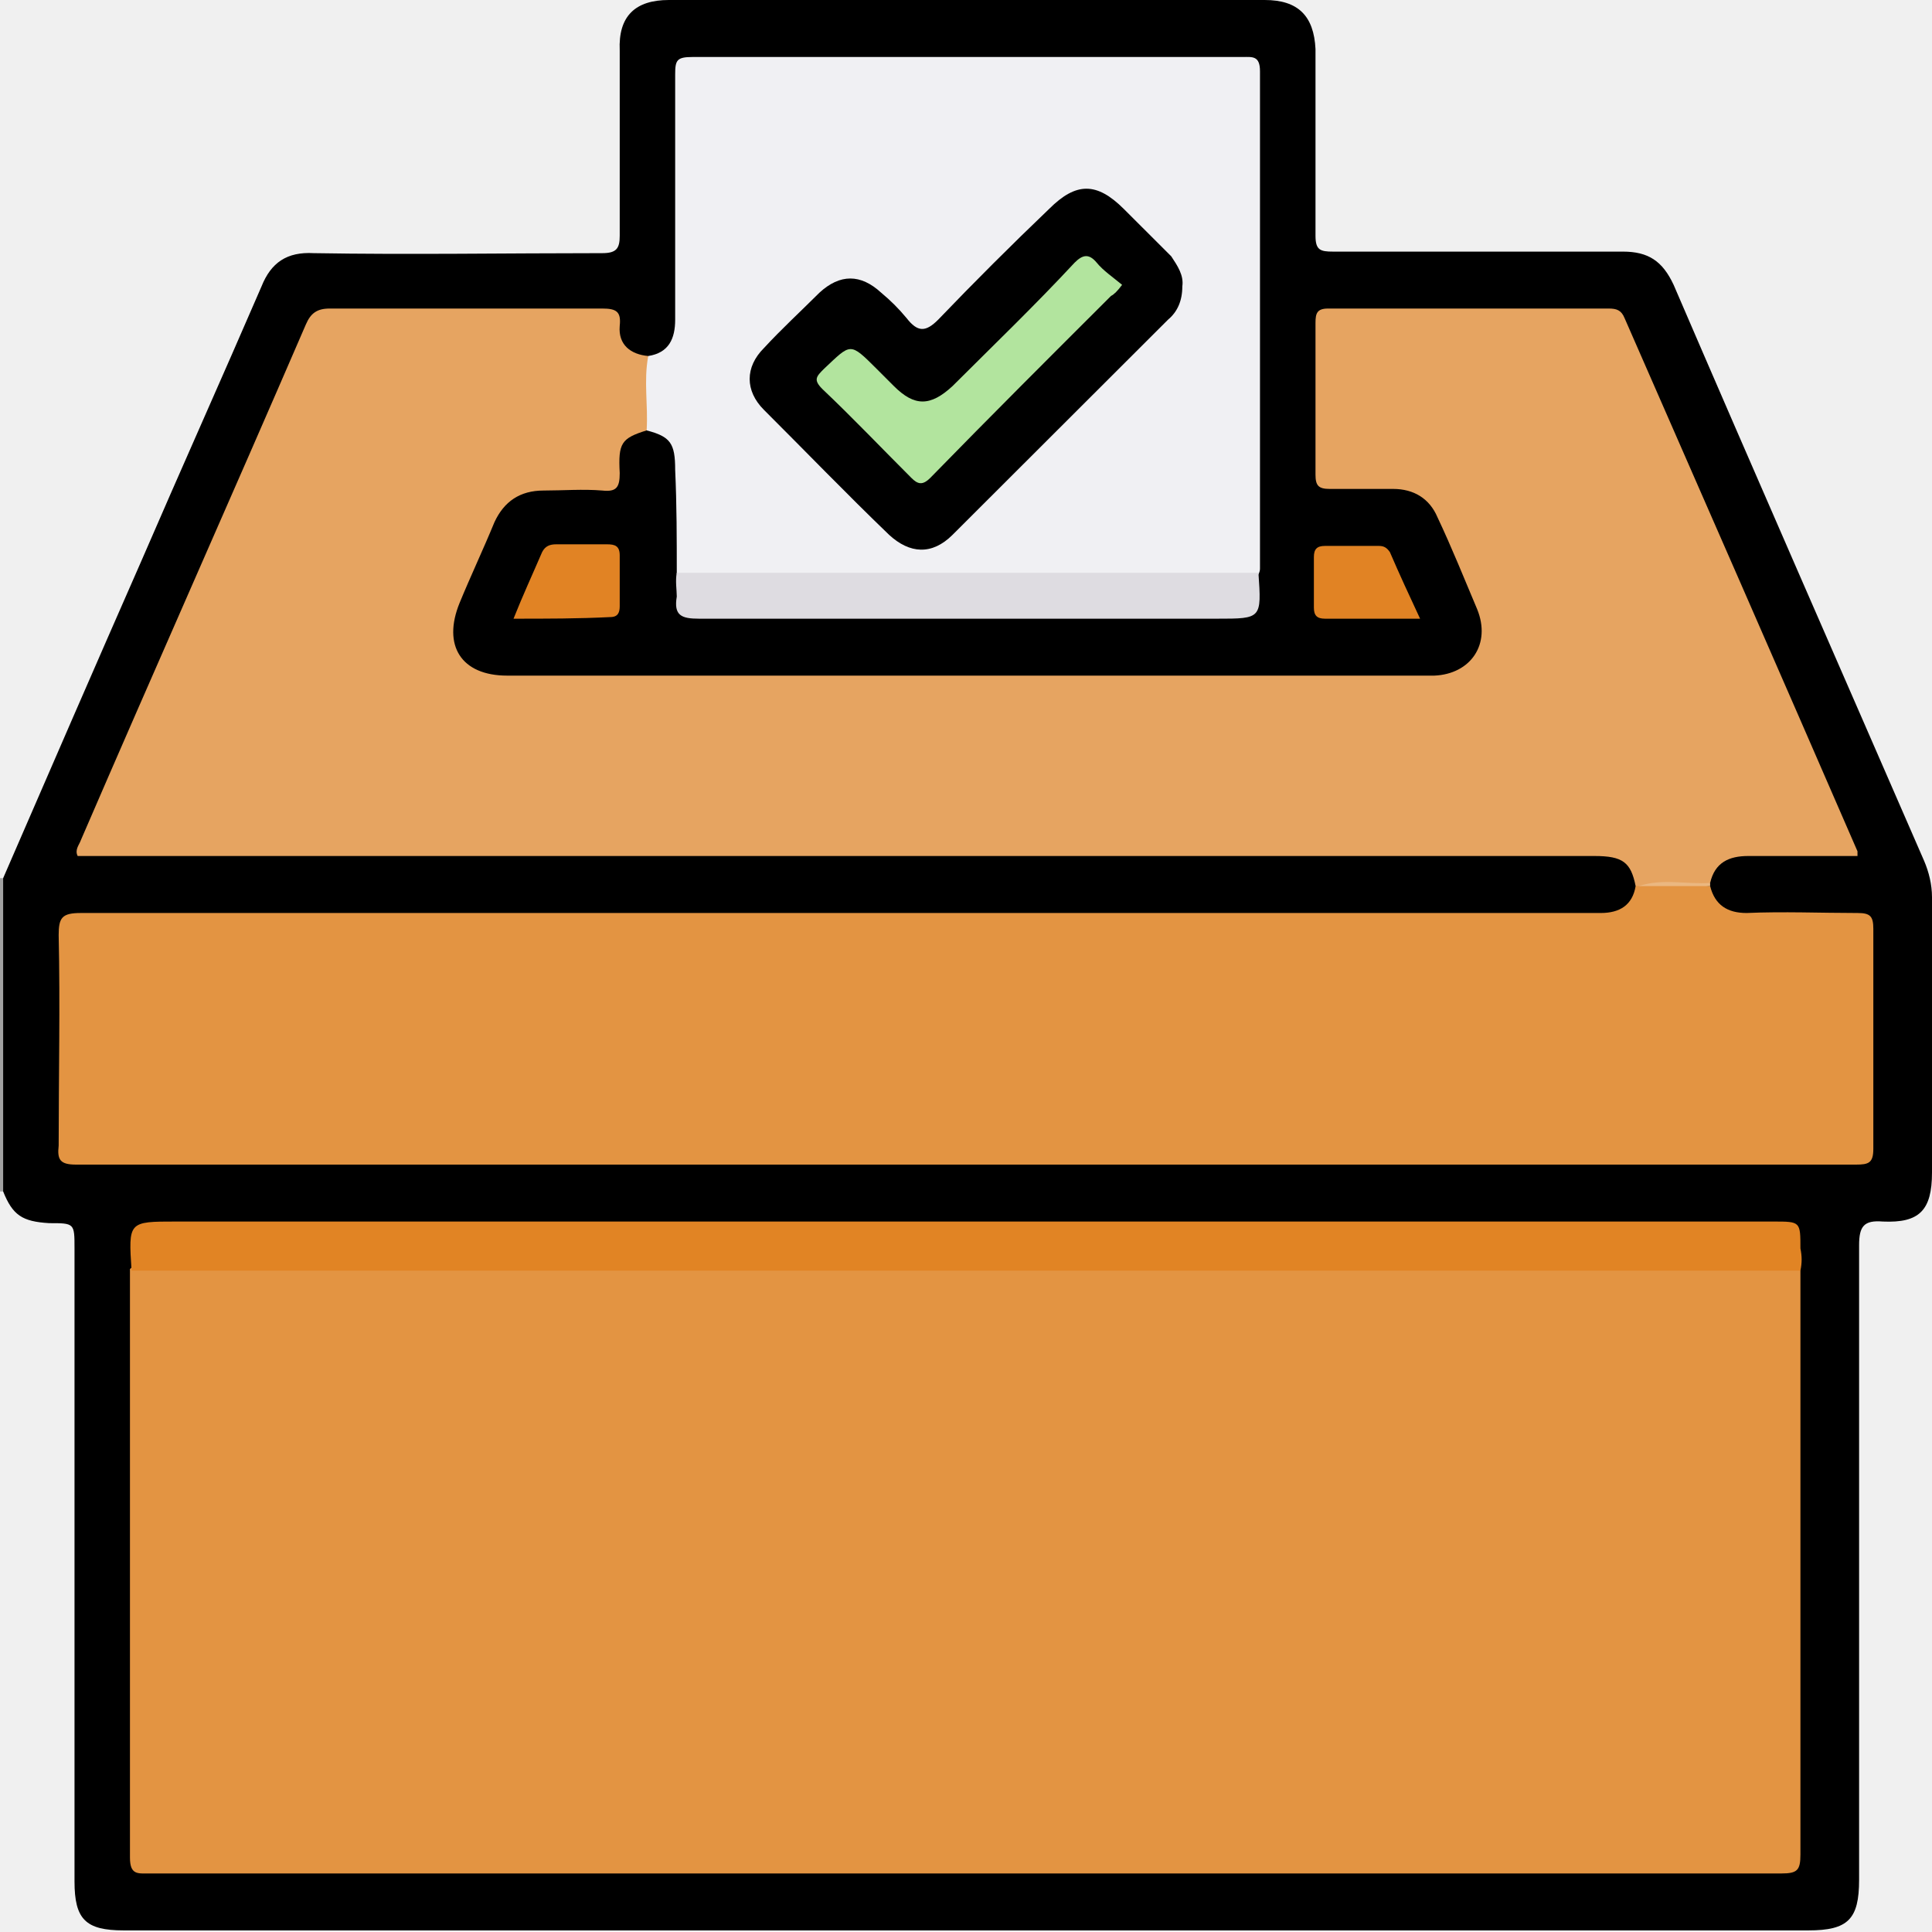
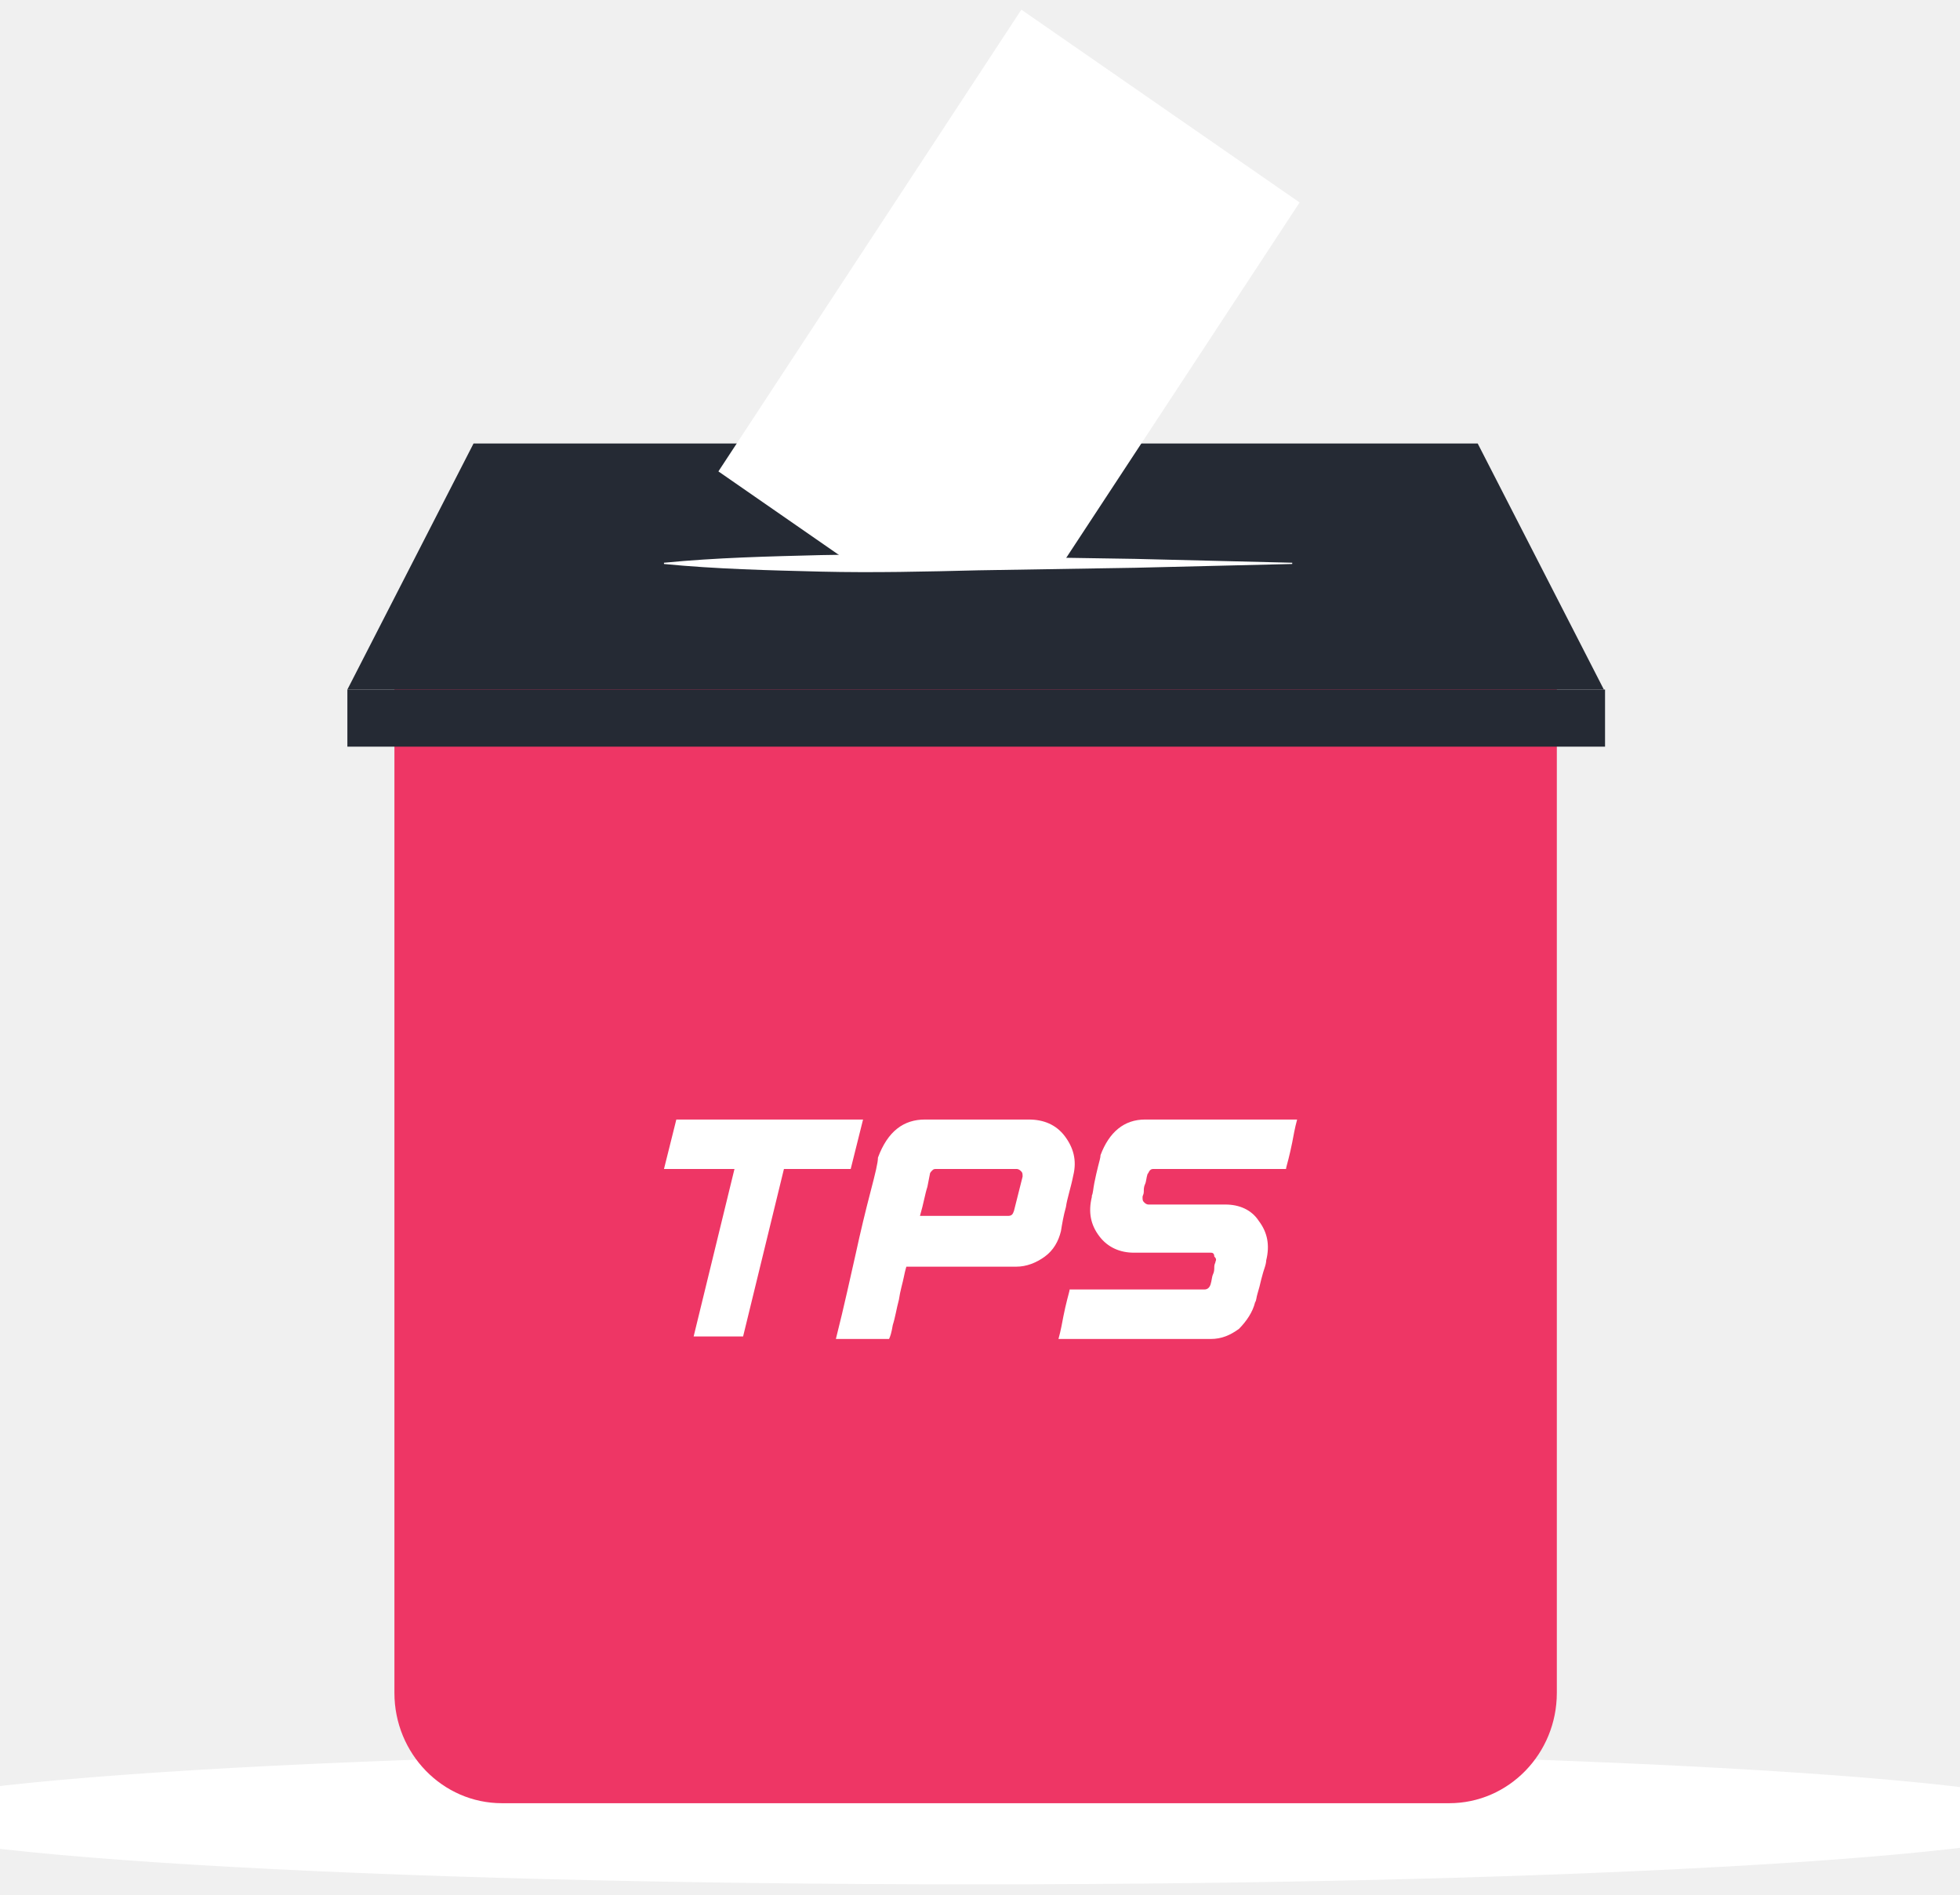
- <svg xmlns="http://www.w3.org/2000/svg" width="30" height="30" viewBox="0 0 30 30" fill="none">
-   <path d="M0.049 18.501H0.025H0C0 16.88 0 15.258 0 13.636C0.025 13.636 0.025 13.636 0.049 13.636C0.172 13.735 0.148 13.882 0.148 14.03C0.148 15.405 0.148 16.757 0.148 18.133C0.148 18.256 0.172 18.403 0.049 18.501Z" fill="#A1A1A1" />
-   <path d="M0.049 18.501C0.049 16.88 0.049 15.258 0.049 13.636C0.763 11.99 1.477 10.344 2.19 8.722C2.806 7.297 3.445 5.872 4.061 4.447C4.208 4.079 4.454 3.907 4.873 3.931C6.374 3.956 7.851 3.931 9.352 3.931C9.573 3.931 9.623 3.857 9.623 3.661C9.623 2.703 9.623 1.744 9.623 0.786C9.598 0.246 9.869 0 10.386 0C13.462 0 16.563 0 19.639 0C20.156 0 20.402 0.246 20.427 0.762C20.427 1.72 20.427 2.703 20.427 3.661C20.427 3.882 20.5 3.907 20.697 3.907C22.198 3.907 23.7 3.907 25.201 3.907C25.595 3.907 25.816 4.054 25.988 4.423C27.268 7.396 28.573 10.368 29.877 13.366C29.951 13.538 30 13.735 30 13.931C30 15.356 30 16.781 30 18.206C30 18.796 29.803 18.993 29.237 18.968C28.942 18.944 28.868 19.042 28.868 19.337C28.868 22.629 28.868 25.921 28.868 29.189C28.868 29.803 28.696 29.975 28.08 29.975C19.368 29.975 10.656 29.975 1.92 29.975C1.329 29.975 1.157 29.803 1.157 29.214C1.157 25.946 1.157 22.654 1.157 19.386C1.157 18.993 1.157 18.993 0.763 18.993C0.345 18.968 0.197 18.87 0.049 18.501Z" fill="black" />
-   <path d="M27.957 19.73C27.957 20.197 27.957 20.639 27.957 21.106C27.957 23.661 27.957 26.241 27.957 28.796C27.957 29.042 27.908 29.091 27.662 29.091C19.221 29.091 10.755 29.091 2.313 29.091C2.141 29.091 2.018 29.116 2.018 28.845C2.018 25.848 2.018 22.85 2.018 19.853C2.018 19.803 2.018 19.754 2.018 19.705C2.092 19.631 2.215 19.607 2.313 19.607C2.412 19.607 2.51 19.607 2.609 19.607C10.853 19.607 19.098 19.607 27.342 19.607C27.588 19.631 27.785 19.582 27.957 19.73Z" fill="#E39442" />
-   <path d="M10.041 6.683C9.647 6.806 9.598 6.88 9.623 7.346C9.623 7.568 9.573 7.641 9.352 7.617C9.057 7.592 8.737 7.617 8.441 7.617C8.072 7.617 7.826 7.789 7.678 8.108C7.506 8.526 7.309 8.943 7.137 9.361C6.866 10.024 7.162 10.491 7.875 10.491C12.428 10.491 16.956 10.491 21.509 10.491C21.756 10.491 22.026 10.491 22.272 10.491C22.838 10.467 23.158 10 22.937 9.459C22.74 8.993 22.543 8.501 22.322 8.034C22.198 7.74 21.952 7.592 21.633 7.592C21.312 7.592 20.968 7.592 20.648 7.592C20.476 7.592 20.427 7.543 20.427 7.371C20.427 6.585 20.427 5.799 20.427 5.012C20.427 4.865 20.451 4.791 20.623 4.791C22.076 4.791 23.527 4.791 24.98 4.791C25.102 4.791 25.176 4.816 25.226 4.939C26.431 7.69 27.637 10.442 28.843 13.219C28.843 13.243 28.843 13.268 28.843 13.292C28.277 13.292 27.711 13.292 27.145 13.292C26.85 13.292 26.628 13.391 26.555 13.71C26.358 13.857 26.136 13.784 25.939 13.784C25.792 13.784 25.644 13.784 25.496 13.784C25.472 13.784 25.422 13.784 25.398 13.759C25.324 13.391 25.201 13.292 24.758 13.292C17.03 13.292 9.278 13.292 1.55 13.292C1.427 13.292 1.329 13.292 1.206 13.292C1.157 13.194 1.23 13.12 1.255 13.047C2.412 10.368 3.593 7.715 4.75 5.037C4.824 4.865 4.922 4.791 5.119 4.791C6.522 4.791 7.925 4.791 9.352 4.791C9.573 4.791 9.647 4.84 9.623 5.061C9.598 5.356 9.795 5.504 10.066 5.528C10.139 5.897 10.164 6.29 10.041 6.683Z" fill="#E6A461" />
-   <path d="M25.398 13.759C25.422 13.759 25.422 13.759 25.447 13.759C25.816 13.71 26.185 13.71 26.555 13.759C26.628 14.054 26.825 14.177 27.121 14.177C27.687 14.152 28.277 14.177 28.843 14.177C29.04 14.177 29.089 14.226 29.089 14.423C29.089 15.553 29.089 16.708 29.089 17.838C29.089 18.059 29.016 18.084 28.819 18.084C19.614 18.084 10.386 18.084 1.181 18.084C0.935 18.084 0.886 18.01 0.911 17.789C0.911 16.708 0.935 15.602 0.911 14.521C0.911 14.251 0.96 14.177 1.255 14.177C9.032 14.177 16.784 14.177 24.561 14.177C24.66 14.177 24.758 14.177 24.856 14.177C25.152 14.177 25.349 14.054 25.398 13.759Z" fill="#E39442" />
-   <path d="M10.041 6.683C10.066 6.29 9.992 5.921 10.066 5.528C10.386 5.479 10.484 5.258 10.484 4.963C10.484 3.686 10.484 2.432 10.484 1.155C10.484 0.934 10.509 0.885 10.755 0.885C13.61 0.885 16.44 0.885 19.295 0.885C19.442 0.885 19.565 0.86 19.565 1.106C19.565 3.686 19.565 6.265 19.565 8.821C19.565 8.845 19.565 8.87 19.541 8.919C19.418 9.017 19.295 9.017 19.147 9.017C16.39 9.017 13.659 9.017 10.902 9.017C10.755 9.017 10.632 9.017 10.509 8.919C10.509 8.378 10.509 7.838 10.484 7.297C10.484 6.88 10.41 6.781 10.041 6.683Z" fill="#F0F0F3" />
-   <path d="M27.957 19.73C19.319 19.73 10.681 19.73 2.043 19.73C1.993 18.968 1.993 18.968 2.732 18.968C11.001 18.968 19.27 18.968 27.539 18.968C27.957 18.968 27.957 18.968 27.957 19.386C27.982 19.509 27.982 19.607 27.957 19.73Z" fill="#E18424" />
-   <path d="M10.509 8.894C13.511 8.894 16.514 8.894 19.541 8.894C19.59 9.607 19.59 9.607 18.901 9.607C16.218 9.607 13.536 9.607 10.853 9.607C10.582 9.607 10.459 9.558 10.509 9.263C10.509 9.165 10.484 9.017 10.509 8.894Z" fill="#DEDCE1" />
-   <path d="M7.974 9.607C8.121 9.238 8.269 8.919 8.417 8.575C8.466 8.477 8.54 8.452 8.638 8.452C8.909 8.452 9.155 8.452 9.426 8.452C9.549 8.452 9.623 8.477 9.623 8.624C9.623 8.894 9.623 9.14 9.623 9.41C9.623 9.509 9.598 9.582 9.475 9.582C8.983 9.607 8.491 9.607 7.974 9.607Z" fill="#E18324" />
-   <path d="M22.051 9.607C21.534 9.607 21.067 9.607 20.574 9.607C20.451 9.607 20.402 9.558 20.402 9.435C20.402 9.165 20.402 8.919 20.402 8.649C20.402 8.526 20.451 8.477 20.574 8.477C20.845 8.477 21.14 8.477 21.411 8.477C21.485 8.477 21.534 8.501 21.583 8.575C21.731 8.919 21.879 9.238 22.051 9.607Z" fill="#E18324" />
-   <path d="M26.555 13.759C26.186 13.759 25.816 13.759 25.447 13.759C25.816 13.636 26.186 13.735 26.555 13.71C26.555 13.71 26.555 13.735 26.555 13.759Z" fill="#EBB780" />
-   <path d="M18.359 4.447C18.359 4.668 18.285 4.84 18.138 4.963C17.03 6.069 15.898 7.199 14.791 8.305C14.471 8.624 14.126 8.599 13.806 8.305C13.142 7.666 12.502 7.002 11.862 6.364C11.567 6.069 11.567 5.7 11.862 5.405C12.133 5.111 12.428 4.84 12.724 4.545C13.043 4.251 13.364 4.251 13.683 4.545C13.831 4.668 13.954 4.791 14.077 4.939C14.249 5.16 14.373 5.16 14.569 4.963C15.135 4.373 15.701 3.808 16.292 3.243C16.71 2.826 17.03 2.826 17.449 3.243C17.695 3.489 17.941 3.735 18.187 3.98C18.285 4.128 18.384 4.275 18.359 4.447Z" fill="black" />
-   <path d="M17.424 4.423C17.35 4.521 17.301 4.57 17.252 4.595C16.317 5.528 15.381 6.462 14.446 7.42C14.323 7.543 14.249 7.518 14.151 7.42C13.683 6.953 13.24 6.486 12.773 6.044C12.625 5.897 12.674 5.848 12.797 5.725C13.216 5.332 13.191 5.307 13.61 5.725C13.708 5.823 13.782 5.897 13.88 5.995C14.2 6.314 14.446 6.314 14.791 5.995C15.431 5.356 16.07 4.742 16.686 4.079C16.809 3.956 16.907 3.931 17.03 4.079C17.129 4.201 17.276 4.3 17.424 4.423Z" fill="#B2E49E" />
+ <svg xmlns="http://www.w3.org/2000/svg" width="30" height="29" viewBox="0 0 30 29" fill="none">
+   <path d="M14.933 28.841C24.271 28.841 31.841 28.383 31.841 27.817C31.841 27.251 24.271 26.792 14.933 26.792C5.595 26.792 -1.975 27.251 -1.975 27.817C-1.975 28.383 5.595 28.841 14.933 28.841Z" fill="white" />
+   <path d="M22.031 10.418V6.924H7.835V10.418H6.037V25.91C6.037 26.842 6.775 27.599 7.683 27.599H22.183C23.091 27.599 23.829 26.842 23.829 25.91V10.418H22.031Z" fill="#EE3665" />
+   <path d="M7.248 6.788L5.317 10.554H24.549L22.618 6.788H7.248Z" fill="#252A34" />
+   <path d="M11.242 17.892H10.163L10.352 17.135H13.21L13.021 17.892H11.999L11.374 20.455H10.617L11.242 17.892Z" fill="white" />
+   <path d="M14.157 17.135H15.747C15.974 17.135 16.163 17.213 16.296 17.387C16.428 17.562 16.485 17.756 16.428 17.989C16.39 18.183 16.334 18.339 16.315 18.475C16.277 18.61 16.258 18.727 16.239 18.843C16.201 18.999 16.125 19.135 15.993 19.232C15.861 19.329 15.709 19.387 15.558 19.387H13.873C13.873 19.387 13.854 19.445 13.835 19.542C13.816 19.639 13.778 19.756 13.759 19.892C13.722 20.028 13.703 20.163 13.665 20.28C13.646 20.396 13.627 20.455 13.608 20.494C13.608 20.494 13.57 20.494 13.494 20.494C13.419 20.494 13.343 20.494 13.229 20.494C13.135 20.494 13.04 20.494 12.945 20.494C12.87 20.494 12.813 20.494 12.794 20.494C12.927 19.969 13.021 19.523 13.097 19.193C13.173 18.843 13.248 18.533 13.324 18.242C13.4 17.95 13.438 17.795 13.438 17.718C13.589 17.31 13.835 17.135 14.157 17.135ZM14.081 18.61H15.425C15.482 18.61 15.501 18.591 15.52 18.533L15.652 18.009C15.652 17.97 15.652 17.95 15.633 17.931C15.614 17.912 15.595 17.892 15.558 17.892C15.539 17.892 15.482 17.892 15.368 17.892C15.255 17.892 15.122 17.892 14.971 17.892C14.819 17.892 14.668 17.892 14.554 17.892C14.422 17.892 14.346 17.892 14.327 17.892C14.308 17.892 14.289 17.892 14.271 17.912C14.252 17.931 14.233 17.95 14.233 17.97L14.195 18.164C14.157 18.28 14.138 18.416 14.081 18.61Z" fill="white" />
+   <path d="M17.659 17.892C17.64 17.892 17.621 17.892 17.602 17.912C17.583 17.931 17.583 17.95 17.564 17.97C17.545 18.028 17.545 18.086 17.526 18.125C17.507 18.164 17.507 18.203 17.507 18.242C17.507 18.28 17.488 18.3 17.488 18.319C17.488 18.358 17.488 18.378 17.507 18.397C17.526 18.416 17.545 18.436 17.583 18.436C17.602 18.436 17.659 18.436 17.753 18.436C17.867 18.436 17.98 18.436 18.132 18.436C18.283 18.436 18.416 18.436 18.529 18.436C18.643 18.436 18.719 18.436 18.756 18.436C18.965 18.436 19.154 18.513 19.268 18.688C19.4 18.863 19.438 19.057 19.381 19.29C19.381 19.29 19.381 19.329 19.362 19.387C19.343 19.445 19.324 19.503 19.305 19.581C19.287 19.659 19.268 19.736 19.249 19.795C19.23 19.853 19.23 19.911 19.211 19.931C19.173 20.086 19.078 20.222 18.965 20.338C18.832 20.435 18.7 20.494 18.529 20.494C18.51 20.494 18.397 20.494 18.17 20.494C17.943 20.494 17.697 20.494 17.413 20.494C17.129 20.494 16.864 20.494 16.618 20.494C16.372 20.494 16.239 20.494 16.201 20.494C16.239 20.358 16.258 20.241 16.277 20.144C16.296 20.047 16.315 19.969 16.334 19.892C16.353 19.814 16.372 19.756 16.372 19.736C16.39 19.736 16.504 19.736 16.693 19.736C16.883 19.736 17.11 19.736 17.356 19.736C17.602 19.736 17.848 19.736 18.056 19.736C18.264 19.736 18.397 19.736 18.435 19.736C18.473 19.736 18.51 19.717 18.529 19.659C18.548 19.601 18.548 19.542 18.567 19.503C18.586 19.465 18.586 19.426 18.586 19.387C18.586 19.348 18.605 19.329 18.605 19.309C18.624 19.27 18.605 19.251 18.586 19.232C18.586 19.173 18.548 19.173 18.529 19.173C18.51 19.173 18.454 19.173 18.359 19.173C18.264 19.173 18.132 19.173 17.98 19.173C17.829 19.173 17.697 19.173 17.583 19.173C17.469 19.173 17.394 19.173 17.356 19.173C17.148 19.173 16.958 19.096 16.826 18.921C16.693 18.746 16.655 18.552 16.712 18.319V18.3C16.731 18.261 16.731 18.203 16.75 18.106C16.769 18.009 16.788 17.931 16.807 17.853C16.826 17.776 16.845 17.718 16.845 17.679C16.977 17.329 17.204 17.135 17.526 17.135C17.545 17.135 17.659 17.135 17.886 17.135C18.113 17.135 18.359 17.135 18.643 17.135C18.927 17.135 19.192 17.135 19.438 17.135C19.684 17.135 19.817 17.135 19.854 17.135C19.817 17.271 19.798 17.387 19.779 17.485C19.76 17.582 19.741 17.659 19.722 17.737C19.703 17.814 19.684 17.873 19.684 17.892C19.665 17.892 19.552 17.892 19.362 17.892C19.173 17.892 18.946 17.892 18.7 17.892C18.454 17.892 18.208 17.892 17.999 17.892C17.81 17.892 17.697 17.892 17.659 17.892Z" fill="white" />
+   <path d="M19.779 8.632L17.375 8.69L14.971 8.729C14.176 8.749 13.362 8.768 12.567 8.749C11.772 8.729 10.958 8.71 10.163 8.632V8.613C10.958 8.535 11.772 8.516 12.567 8.496C13.362 8.477 14.176 8.516 14.971 8.516L17.375 8.554L19.779 8.613V8.632Z" fill="white" />
+   <path d="M19.892 3.099L16.258 8.632H13.04L10.996 7.215L15.633 0.148L19.892 3.099Z" fill="white" />
+   <path d="M24.567 10.554H5.317V11.428H24.567V10.554Z" fill="#252A34" />
</svg>
